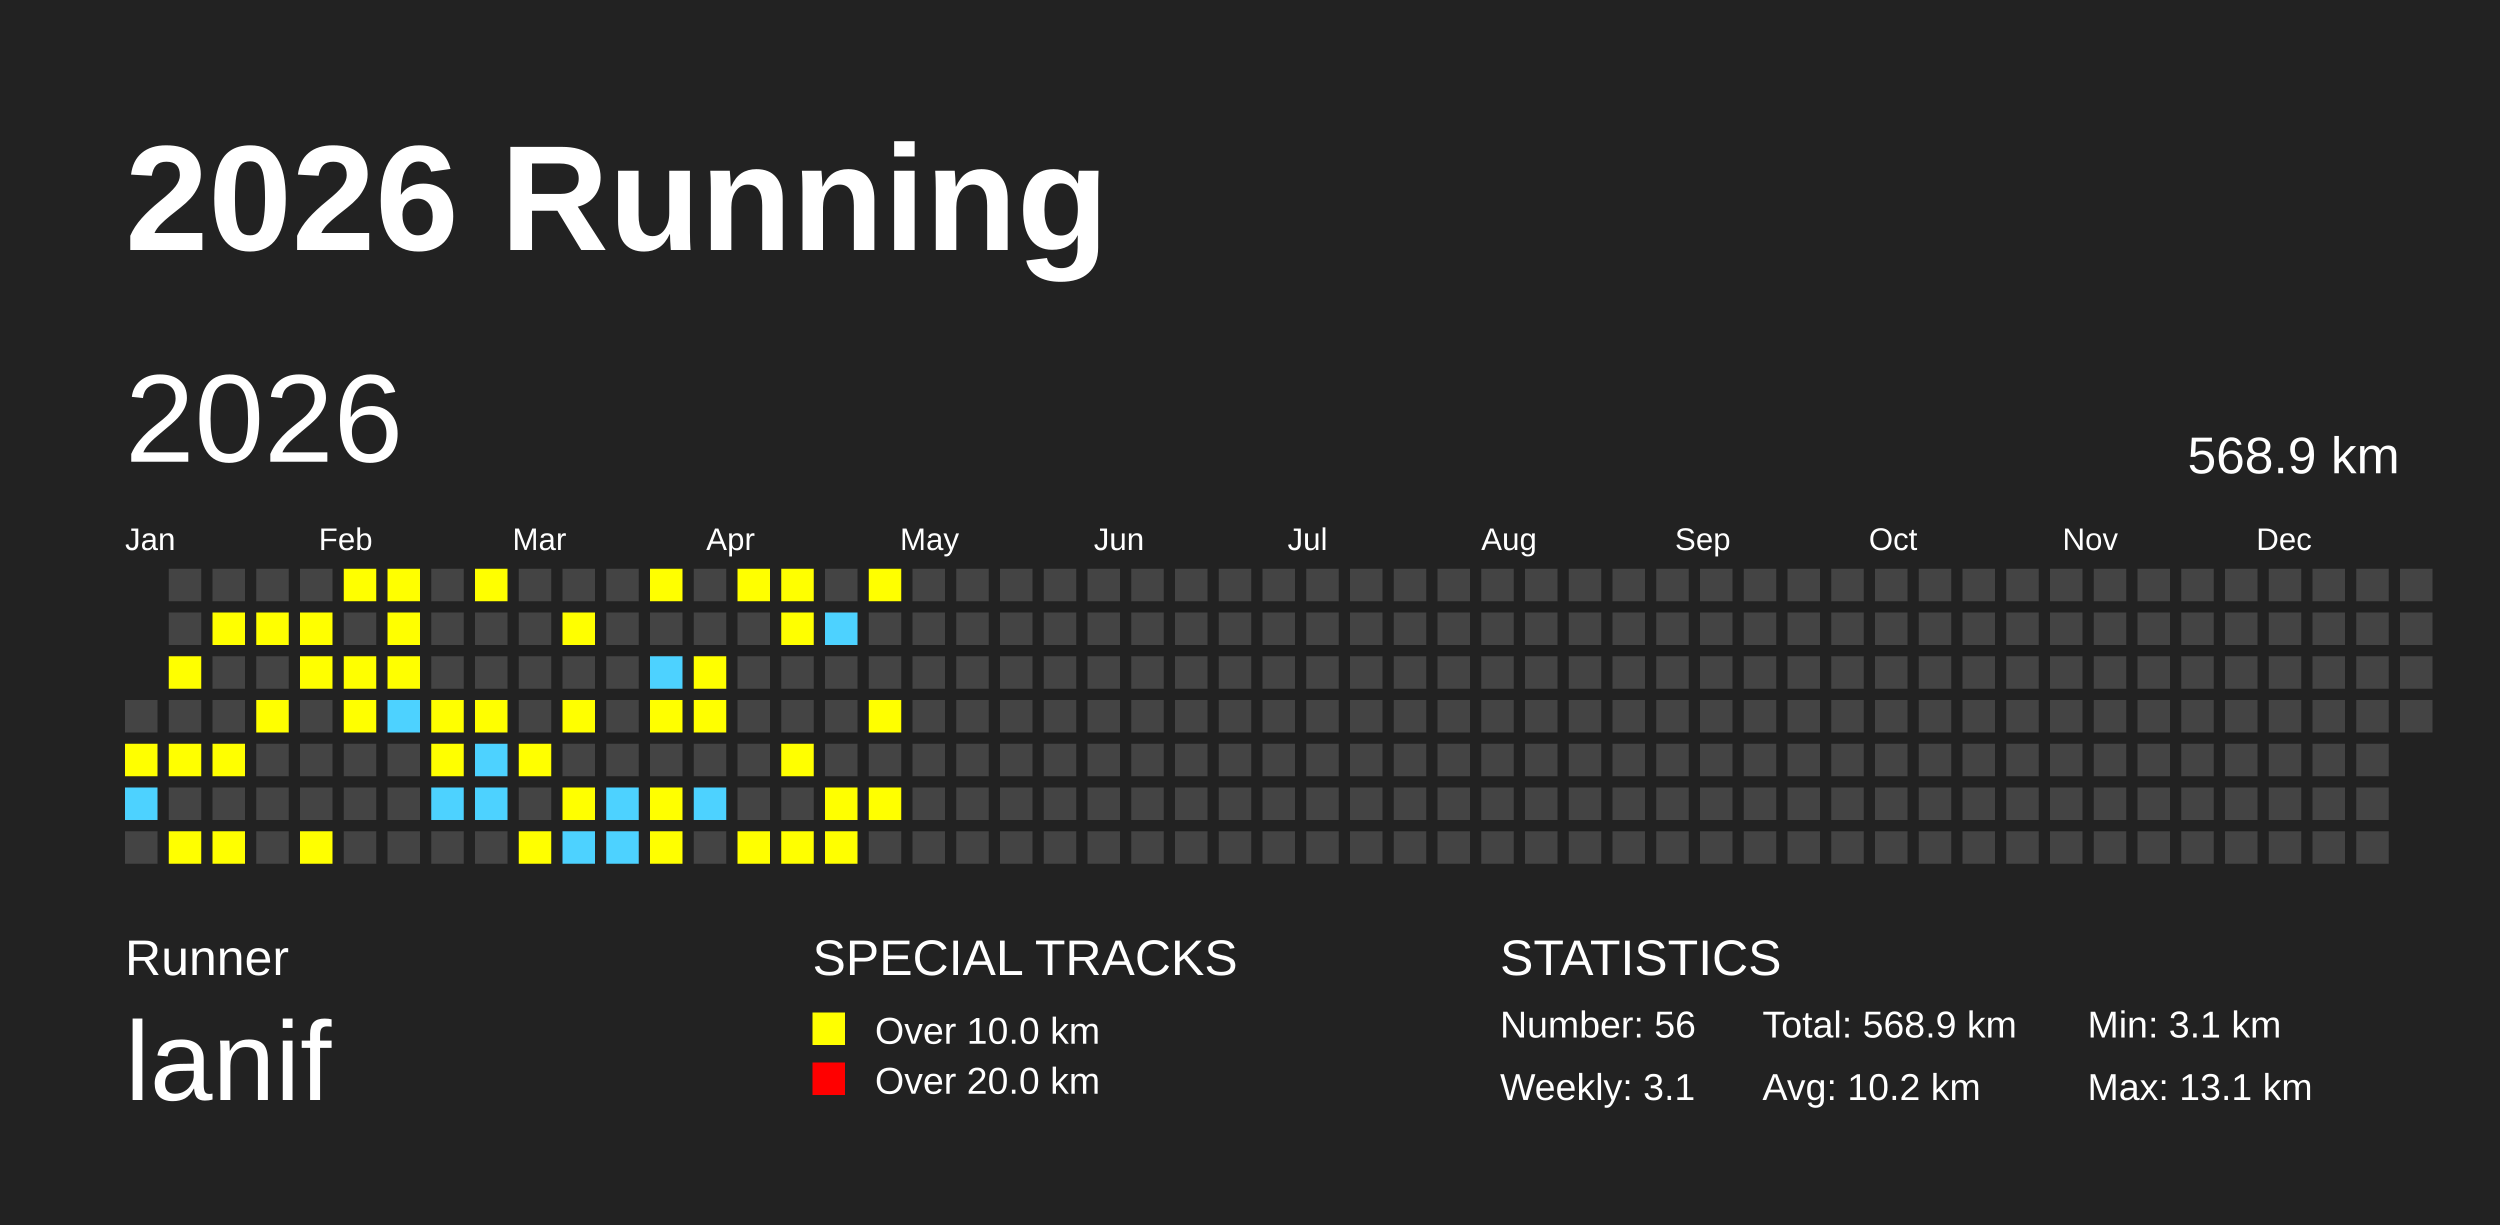
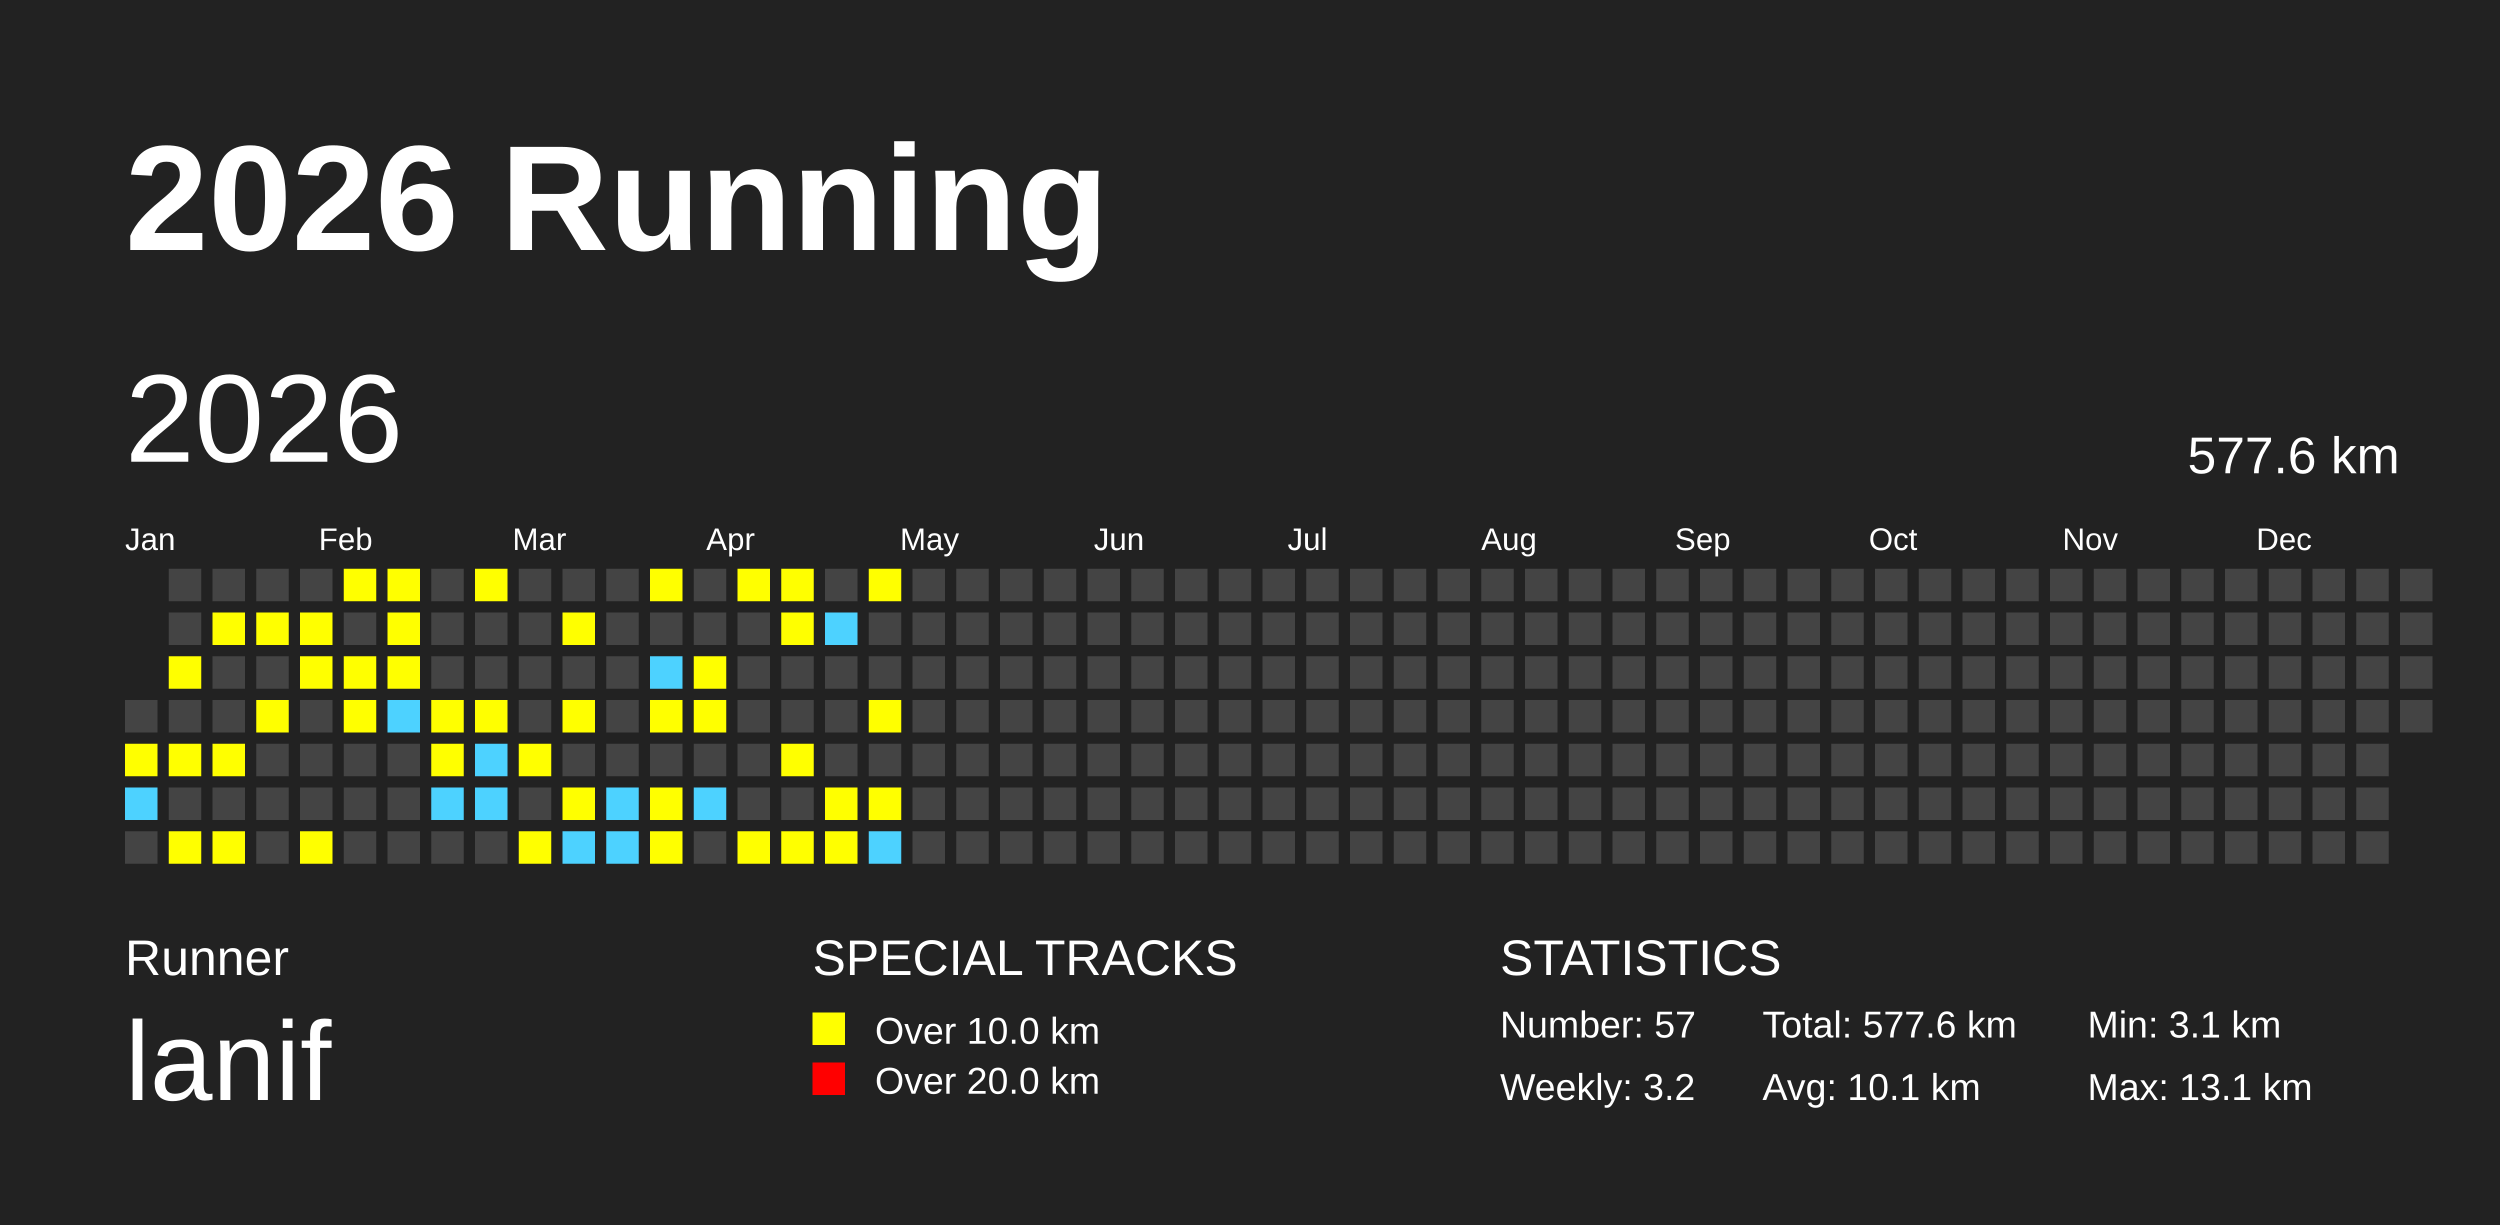
<svg xmlns="http://www.w3.org/2000/svg" baseProfile="full" height="98mm" version="1.1" viewBox="0,0,200,98" width="200mm">
  <defs />
  <rect fill="#222222" height="98" width="200" x="0" y="0" />
  <text fill="#FFFFFF" style="font-size:12px; font-family:Arial; font-weight:bold;" x="10" y="20">2026 Running</text>
  <text fill="#FFFFFF" style="font-size:4px; font-family:Arial" x="10" y="78">Runner</text>
  <text fill="#FFFFFF" style="font-size:9px; font-family:Arial" x="10" y="88">lanif</text>
  <text fill="#FFFFFF" style="font-size:4px; font-family:Arial" x="65" y="78">SPECIAL TRACKS</text>
  <rect fill="yellow" height="2.6" width="2.6" x="65" y="81" />
  <text fill="#FFFFFF" style="font-size:3px; font-family:Arial" x="70" y="83.5">Over 10.0 km</text>
  <rect fill="red" height="2.6" width="2.6" x="65" y="85" />
  <text fill="#FFFFFF" style="font-size:3px; font-family:Arial" x="70" y="87.5">Over 20.0 km</text>
  <text fill="#FFFFFF" style="font-size:4px; font-family:Arial" x="120" y="78">STATISTICS</text>
-   <text fill="#FFFFFF" style="font-size:3px; font-family:Arial" x="120" y="83">Number: 56</text>
-   <text fill="#FFFFFF" style="font-size:3px; font-family:Arial" x="120" y="88">Weekly: 3.1</text>
-   <text fill="#FFFFFF" style="font-size:3px; font-family:Arial" x="141" y="83">Total: 568.9 km</text>
-   <text fill="#FFFFFF" style="font-size:3px; font-family:Arial" x="141" y="88">Avg: 10.2 km</text>
+   <text fill="#FFFFFF" style="font-size:3px; font-family:Arial" x="120" y="83">Number: 57</text>
+   <text fill="#FFFFFF" style="font-size:3px; font-family:Arial" x="120" y="88">Weekly: 3.2</text>
+   <text fill="#FFFFFF" style="font-size:3px; font-family:Arial" x="141" y="83">Total: 577.6 km</text>
+   <text fill="#FFFFFF" style="font-size:3px; font-family:Arial" x="141" y="88">Avg: 10.1 km</text>
  <text fill="#FFFFFF" style="font-size:3px; font-family:Arial" x="167" y="83">Min: 3.1 km</text>
  <text fill="#FFFFFF" style="font-size:3px; font-family:Arial" x="167" y="88">Max: 13.1 km</text>
  <text dominant-baseline="hanging" fill="#FFFFFF" style="font-size:10.0px; font-family:Arial;" x="10" y="30">2026</text>
-   <text dominant-baseline="hanging" fill="#FFFFFF" style="font-size:4.125px; font-family:Arial;" x="175" y="35">568.9 km</text>
+   <text dominant-baseline="hanging" fill="#FFFFFF" style="font-size:4.125px; font-family:Arial;" x="175" y="35">577.6 km</text>
  <text fill="#FFFFFF" style="font-size:2.5px; font-family:Arial" x="10.0" y="44">Jan</text>
  <text fill="#FFFFFF" style="font-size:2.5px; font-family:Arial" x="25.5" y="44">Feb</text>
  <text fill="#FFFFFF" style="font-size:2.5px; font-family:Arial" x="41.0" y="44">Mar</text>
  <text fill="#FFFFFF" style="font-size:2.5px; font-family:Arial" x="56.5" y="44">Apr</text>
  <text fill="#FFFFFF" style="font-size:2.5px; font-family:Arial" x="72.0" y="44">May</text>
  <text fill="#FFFFFF" style="font-size:2.5px; font-family:Arial" x="87.5" y="44">Jun</text>
  <text fill="#FFFFFF" style="font-size:2.5px; font-family:Arial" x="103.0" y="44">Jul</text>
  <text fill="#FFFFFF" style="font-size:2.5px; font-family:Arial" x="118.5" y="44">Aug</text>
  <text fill="#FFFFFF" style="font-size:2.5px; font-family:Arial" x="134.0" y="44">Sep</text>
  <text fill="#FFFFFF" style="font-size:2.5px; font-family:Arial" x="149.5" y="44">Oct</text>
  <text fill="#FFFFFF" style="font-size:2.5px; font-family:Arial" x="165.0" y="44">Nov</text>
  <text fill="#FFFFFF" style="font-size:2.5px; font-family:Arial" x="180.5" y="44">Dec</text>
  <rect fill="#444444" height="2.6" width="2.6" x="10.0" y="56.0" />
  <rect fill="yellow" height="2.6" width="2.6" x="10.0" y="59.5" />
  <rect fill="#4DD2FF" height="2.6" width="2.6" x="10.0" y="63.0" />
  <rect fill="#444444" height="2.6" width="2.6" x="10.0" y="66.5" />
  <rect fill="#444444" height="2.6" width="2.6" x="13.5" y="45.5" />
  <rect fill="#444444" height="2.6" width="2.6" x="13.5" y="49.0" />
  <rect fill="yellow" height="2.6" width="2.6" x="13.5" y="52.5" />
  <rect fill="#444444" height="2.6" width="2.6" x="13.5" y="56.0" />
  <rect fill="yellow" height="2.6" width="2.6" x="13.5" y="59.5" />
  <rect fill="#444444" height="2.6" width="2.6" x="13.5" y="63.0" />
  <rect fill="yellow" height="2.6" width="2.6" x="13.5" y="66.5" />
  <rect fill="#444444" height="2.6" width="2.6" x="17.0" y="45.5" />
  <rect fill="yellow" height="2.6" width="2.6" x="17.0" y="49.0" />
  <rect fill="#444444" height="2.6" width="2.6" x="17.0" y="52.5" />
  <rect fill="#444444" height="2.6" width="2.6" x="17.0" y="56.0" />
  <rect fill="yellow" height="2.6" width="2.6" x="17.0" y="59.5" />
  <rect fill="#444444" height="2.6" width="2.6" x="17.0" y="63.0" />
  <rect fill="yellow" height="2.6" width="2.6" x="17.0" y="66.5" />
  <rect fill="#444444" height="2.6" width="2.6" x="20.5" y="45.5" />
  <rect fill="yellow" height="2.6" width="2.6" x="20.5" y="49.0" />
  <rect fill="#444444" height="2.6" width="2.6" x="20.5" y="52.5" />
  <rect fill="yellow" height="2.6" width="2.6" x="20.5" y="56.0" />
  <rect fill="#444444" height="2.6" width="2.6" x="20.5" y="59.5" />
  <rect fill="#444444" height="2.6" width="2.6" x="20.5" y="63.0" />
  <rect fill="#444444" height="2.6" width="2.6" x="20.5" y="66.5" />
  <rect fill="#444444" height="2.6" width="2.6" x="24.0" y="45.5" />
  <rect fill="yellow" height="2.6" width="2.6" x="24.0" y="49.0" />
  <rect fill="yellow" height="2.6" width="2.6" x="24.0" y="52.5" />
  <rect fill="#444444" height="2.6" width="2.6" x="24.0" y="56.0" />
  <rect fill="#444444" height="2.6" width="2.6" x="24.0" y="59.5" />
  <rect fill="#444444" height="2.6" width="2.6" x="24.0" y="63.0" />
  <rect fill="yellow" height="2.6" width="2.6" x="24.0" y="66.5" />
  <rect fill="yellow" height="2.6" width="2.6" x="27.5" y="45.5" />
  <rect fill="#444444" height="2.6" width="2.6" x="27.5" y="49.0" />
  <rect fill="yellow" height="2.6" width="2.6" x="27.5" y="52.5" />
  <rect fill="yellow" height="2.6" width="2.6" x="27.5" y="56.0" />
  <rect fill="#444444" height="2.6" width="2.6" x="27.5" y="59.5" />
  <rect fill="#444444" height="2.6" width="2.6" x="27.5" y="63.0" />
  <rect fill="#444444" height="2.6" width="2.6" x="27.5" y="66.5" />
  <rect fill="yellow" height="2.6" width="2.6" x="31.0" y="45.5" />
  <rect fill="yellow" height="2.6" width="2.6" x="31.0" y="49.0" />
  <rect fill="yellow" height="2.6" width="2.6" x="31.0" y="52.5" />
  <rect fill="#4DD2FF" height="2.6" width="2.6" x="31.0" y="56.0" />
  <rect fill="#444444" height="2.6" width="2.6" x="31.0" y="59.5" />
  <rect fill="#444444" height="2.6" width="2.6" x="31.0" y="63.0" />
  <rect fill="#444444" height="2.6" width="2.6" x="31.0" y="66.5" />
  <rect fill="#444444" height="2.6" width="2.6" x="34.5" y="45.5" />
  <rect fill="#444444" height="2.6" width="2.6" x="34.5" y="49.0" />
  <rect fill="#444444" height="2.6" width="2.6" x="34.5" y="52.5" />
  <rect fill="yellow" height="2.6" width="2.6" x="34.5" y="56.0" />
  <rect fill="yellow" height="2.6" width="2.6" x="34.5" y="59.5" />
  <rect fill="#4DD2FF" height="2.6" width="2.6" x="34.5" y="63.0" />
  <rect fill="#444444" height="2.6" width="2.6" x="34.5" y="66.5" />
  <rect fill="yellow" height="2.6" width="2.6" x="38.0" y="45.5" />
  <rect fill="#444444" height="2.6" width="2.6" x="38.0" y="49.0" />
  <rect fill="#444444" height="2.6" width="2.6" x="38.0" y="52.5" />
  <rect fill="yellow" height="2.6" width="2.6" x="38.0" y="56.0" />
  <rect fill="#4DD2FF" height="2.6" width="2.6" x="38.0" y="59.5" />
  <rect fill="#4DD2FF" height="2.6" width="2.6" x="38.0" y="63.0" />
  <rect fill="#444444" height="2.6" width="2.6" x="38.0" y="66.5" />
  <rect fill="#444444" height="2.6" width="2.6" x="41.5" y="45.5" />
  <rect fill="#444444" height="2.6" width="2.6" x="41.5" y="49.0" />
  <rect fill="#444444" height="2.6" width="2.6" x="41.5" y="52.5" />
  <rect fill="#444444" height="2.6" width="2.6" x="41.5" y="56.0" />
  <rect fill="yellow" height="2.6" width="2.6" x="41.5" y="59.5" />
  <rect fill="#444444" height="2.6" width="2.6" x="41.5" y="63.0" />
  <rect fill="yellow" height="2.6" width="2.6" x="41.5" y="66.5" />
  <rect fill="#444444" height="2.6" width="2.6" x="45.0" y="45.5" />
  <rect fill="yellow" height="2.6" width="2.6" x="45.0" y="49.0" />
  <rect fill="#444444" height="2.6" width="2.6" x="45.0" y="52.5" />
  <rect fill="yellow" height="2.6" width="2.6" x="45.0" y="56.0" />
  <rect fill="#444444" height="2.6" width="2.6" x="45.0" y="59.5" />
  <rect fill="yellow" height="2.6" width="2.6" x="45.0" y="63.0" />
  <rect fill="#4DD2FF" height="2.6" width="2.6" x="45.0" y="66.5" />
  <rect fill="#444444" height="2.6" width="2.6" x="48.5" y="45.5" />
  <rect fill="#444444" height="2.6" width="2.6" x="48.5" y="49.0" />
  <rect fill="#444444" height="2.6" width="2.6" x="48.5" y="52.5" />
  <rect fill="#444444" height="2.6" width="2.6" x="48.5" y="56.0" />
  <rect fill="#444444" height="2.6" width="2.6" x="48.5" y="59.5" />
  <rect fill="#4DD2FF" height="2.6" width="2.6" x="48.5" y="63.0" />
  <rect fill="#4DD2FF" height="2.6" width="2.6" x="48.5" y="66.5" />
  <rect fill="yellow" height="2.6" width="2.6" x="52.0" y="45.5" />
  <rect fill="#444444" height="2.6" width="2.6" x="52.0" y="49.0" />
  <rect fill="#4DD2FF" height="2.6" width="2.6" x="52.0" y="52.5" />
  <rect fill="yellow" height="2.6" width="2.6" x="52.0" y="56.0" />
  <rect fill="#444444" height="2.6" width="2.6" x="52.0" y="59.5" />
  <rect fill="yellow" height="2.6" width="2.6" x="52.0" y="63.0" />
  <rect fill="yellow" height="2.6" width="2.6" x="52.0" y="66.5" />
  <rect fill="#444444" height="2.6" width="2.6" x="55.5" y="45.5" />
  <rect fill="#444444" height="2.6" width="2.6" x="55.5" y="49.0" />
  <rect fill="yellow" height="2.6" width="2.6" x="55.5" y="52.5" />
  <rect fill="yellow" height="2.6" width="2.6" x="55.5" y="56.0" />
  <rect fill="#444444" height="2.6" width="2.6" x="55.5" y="59.5" />
  <rect fill="#4DD2FF" height="2.6" width="2.6" x="55.5" y="63.0" />
  <rect fill="#444444" height="2.6" width="2.6" x="55.5" y="66.5" />
  <rect fill="yellow" height="2.6" width="2.6" x="59.0" y="45.5" />
  <rect fill="#444444" height="2.6" width="2.6" x="59.0" y="49.0" />
  <rect fill="#444444" height="2.6" width="2.6" x="59.0" y="52.5" />
  <rect fill="#444444" height="2.6" width="2.6" x="59.0" y="56.0" />
  <rect fill="#444444" height="2.6" width="2.6" x="59.0" y="59.5" />
  <rect fill="#444444" height="2.6" width="2.6" x="59.0" y="63.0" />
  <rect fill="yellow" height="2.6" width="2.6" x="59.0" y="66.5" />
  <rect fill="yellow" height="2.6" width="2.6" x="62.5" y="45.5" />
  <rect fill="yellow" height="2.6" width="2.6" x="62.5" y="49.0" />
  <rect fill="#444444" height="2.6" width="2.6" x="62.5" y="52.5" />
  <rect fill="#444444" height="2.6" width="2.6" x="62.5" y="56.0" />
  <rect fill="yellow" height="2.6" width="2.6" x="62.5" y="59.5" />
  <rect fill="#444444" height="2.6" width="2.6" x="62.5" y="63.0" />
  <rect fill="yellow" height="2.6" width="2.6" x="62.5" y="66.5" />
  <rect fill="#444444" height="2.6" width="2.6" x="66.0" y="45.5" />
  <rect fill="#4DD2FF" height="2.6" width="2.6" x="66.0" y="49.0" />
  <rect fill="#444444" height="2.6" width="2.6" x="66.0" y="52.5" />
  <rect fill="#444444" height="2.6" width="2.6" x="66.0" y="56.0" />
  <rect fill="#444444" height="2.6" width="2.6" x="66.0" y="59.5" />
  <rect fill="yellow" height="2.6" width="2.6" x="66.0" y="63.0" />
  <rect fill="yellow" height="2.6" width="2.6" x="66.0" y="66.5" />
  <rect fill="yellow" height="2.6" width="2.6" x="69.5" y="45.5" />
  <rect fill="#444444" height="2.6" width="2.6" x="69.5" y="49.0" />
  <rect fill="#444444" height="2.6" width="2.6" x="69.5" y="52.5" />
  <rect fill="yellow" height="2.6" width="2.6" x="69.5" y="56.0" />
  <rect fill="#444444" height="2.6" width="2.6" x="69.5" y="59.5" />
  <rect fill="yellow" height="2.6" width="2.6" x="69.5" y="63.0" />
-   <rect fill="#444444" height="2.6" width="2.6" x="69.5" y="66.5" />
+   <rect fill="#4DD2FF" height="2.6" width="2.6" x="69.5" y="66.5" />
  <rect fill="#444444" height="2.6" width="2.6" x="73.0" y="45.5" />
  <rect fill="#444444" height="2.6" width="2.6" x="73.0" y="49.0" />
  <rect fill="#444444" height="2.6" width="2.6" x="73.0" y="52.5" />
  <rect fill="#444444" height="2.6" width="2.6" x="73.0" y="56.0" />
  <rect fill="#444444" height="2.6" width="2.6" x="73.0" y="59.5" />
  <rect fill="#444444" height="2.6" width="2.6" x="73.0" y="63.0" />
  <rect fill="#444444" height="2.6" width="2.6" x="73.0" y="66.5" />
  <rect fill="#444444" height="2.6" width="2.6" x="76.5" y="45.5" />
  <rect fill="#444444" height="2.6" width="2.6" x="76.5" y="49.0" />
  <rect fill="#444444" height="2.6" width="2.6" x="76.5" y="52.5" />
  <rect fill="#444444" height="2.6" width="2.6" x="76.5" y="56.0" />
  <rect fill="#444444" height="2.6" width="2.6" x="76.5" y="59.5" />
  <rect fill="#444444" height="2.6" width="2.6" x="76.5" y="63.0" />
  <rect fill="#444444" height="2.6" width="2.6" x="76.5" y="66.5" />
  <rect fill="#444444" height="2.6" width="2.6" x="80.0" y="45.5" />
  <rect fill="#444444" height="2.6" width="2.6" x="80.0" y="49.0" />
  <rect fill="#444444" height="2.6" width="2.6" x="80.0" y="52.5" />
  <rect fill="#444444" height="2.6" width="2.6" x="80.0" y="56.0" />
  <rect fill="#444444" height="2.6" width="2.6" x="80.0" y="59.5" />
  <rect fill="#444444" height="2.6" width="2.6" x="80.0" y="63.0" />
  <rect fill="#444444" height="2.6" width="2.6" x="80.0" y="66.5" />
  <rect fill="#444444" height="2.6" width="2.6" x="83.5" y="45.5" />
  <rect fill="#444444" height="2.6" width="2.6" x="83.5" y="49.0" />
  <rect fill="#444444" height="2.6" width="2.6" x="83.5" y="52.5" />
  <rect fill="#444444" height="2.6" width="2.6" x="83.5" y="56.0" />
  <rect fill="#444444" height="2.6" width="2.6" x="83.5" y="59.5" />
  <rect fill="#444444" height="2.6" width="2.6" x="83.5" y="63.0" />
  <rect fill="#444444" height="2.6" width="2.6" x="83.5" y="66.5" />
  <rect fill="#444444" height="2.6" width="2.6" x="87.0" y="45.5" />
  <rect fill="#444444" height="2.6" width="2.6" x="87.0" y="49.0" />
  <rect fill="#444444" height="2.6" width="2.6" x="87.0" y="52.5" />
  <rect fill="#444444" height="2.6" width="2.6" x="87.0" y="56.0" />
  <rect fill="#444444" height="2.6" width="2.6" x="87.0" y="59.5" />
  <rect fill="#444444" height="2.6" width="2.6" x="87.0" y="63.0" />
  <rect fill="#444444" height="2.6" width="2.6" x="87.0" y="66.5" />
  <rect fill="#444444" height="2.6" width="2.6" x="90.5" y="45.5" />
  <rect fill="#444444" height="2.6" width="2.6" x="90.5" y="49.0" />
  <rect fill="#444444" height="2.6" width="2.6" x="90.5" y="52.5" />
  <rect fill="#444444" height="2.6" width="2.6" x="90.5" y="56.0" />
  <rect fill="#444444" height="2.6" width="2.6" x="90.5" y="59.5" />
  <rect fill="#444444" height="2.6" width="2.6" x="90.5" y="63.0" />
  <rect fill="#444444" height="2.6" width="2.6" x="90.5" y="66.5" />
  <rect fill="#444444" height="2.6" width="2.6" x="94.0" y="45.5" />
  <rect fill="#444444" height="2.6" width="2.6" x="94.0" y="49.0" />
  <rect fill="#444444" height="2.6" width="2.6" x="94.0" y="52.5" />
  <rect fill="#444444" height="2.6" width="2.6" x="94.0" y="56.0" />
  <rect fill="#444444" height="2.6" width="2.6" x="94.0" y="59.5" />
  <rect fill="#444444" height="2.6" width="2.6" x="94.0" y="63.0" />
  <rect fill="#444444" height="2.6" width="2.6" x="94.0" y="66.5" />
  <rect fill="#444444" height="2.6" width="2.6" x="97.5" y="45.5" />
  <rect fill="#444444" height="2.6" width="2.6" x="97.5" y="49.0" />
  <rect fill="#444444" height="2.6" width="2.6" x="97.5" y="52.5" />
  <rect fill="#444444" height="2.6" width="2.6" x="97.5" y="56.0" />
  <rect fill="#444444" height="2.6" width="2.6" x="97.5" y="59.5" />
  <rect fill="#444444" height="2.6" width="2.6" x="97.5" y="63.0" />
  <rect fill="#444444" height="2.6" width="2.6" x="97.5" y="66.5" />
  <rect fill="#444444" height="2.6" width="2.6" x="101.0" y="45.5" />
  <rect fill="#444444" height="2.6" width="2.6" x="101.0" y="49.0" />
  <rect fill="#444444" height="2.6" width="2.6" x="101.0" y="52.5" />
  <rect fill="#444444" height="2.6" width="2.6" x="101.0" y="56.0" />
  <rect fill="#444444" height="2.6" width="2.6" x="101.0" y="59.5" />
  <rect fill="#444444" height="2.6" width="2.6" x="101.0" y="63.0" />
  <rect fill="#444444" height="2.6" width="2.6" x="101.0" y="66.5" />
  <rect fill="#444444" height="2.6" width="2.6" x="104.5" y="45.5" />
  <rect fill="#444444" height="2.6" width="2.6" x="104.5" y="49.0" />
  <rect fill="#444444" height="2.6" width="2.6" x="104.5" y="52.5" />
  <rect fill="#444444" height="2.6" width="2.6" x="104.5" y="56.0" />
  <rect fill="#444444" height="2.6" width="2.6" x="104.5" y="59.5" />
  <rect fill="#444444" height="2.6" width="2.6" x="104.5" y="63.0" />
  <rect fill="#444444" height="2.6" width="2.6" x="104.5" y="66.5" />
  <rect fill="#444444" height="2.6" width="2.6" x="108.0" y="45.5" />
  <rect fill="#444444" height="2.6" width="2.6" x="108.0" y="49.0" />
  <rect fill="#444444" height="2.6" width="2.6" x="108.0" y="52.5" />
  <rect fill="#444444" height="2.6" width="2.6" x="108.0" y="56.0" />
  <rect fill="#444444" height="2.6" width="2.6" x="108.0" y="59.5" />
  <rect fill="#444444" height="2.6" width="2.6" x="108.0" y="63.0" />
  <rect fill="#444444" height="2.6" width="2.6" x="108.0" y="66.5" />
  <rect fill="#444444" height="2.6" width="2.6" x="111.5" y="45.5" />
  <rect fill="#444444" height="2.6" width="2.6" x="111.5" y="49.0" />
  <rect fill="#444444" height="2.6" width="2.6" x="111.5" y="52.5" />
  <rect fill="#444444" height="2.6" width="2.6" x="111.5" y="56.0" />
  <rect fill="#444444" height="2.6" width="2.6" x="111.5" y="59.5" />
  <rect fill="#444444" height="2.6" width="2.6" x="111.5" y="63.0" />
  <rect fill="#444444" height="2.6" width="2.6" x="111.5" y="66.5" />
  <rect fill="#444444" height="2.6" width="2.6" x="115.0" y="45.5" />
  <rect fill="#444444" height="2.6" width="2.6" x="115.0" y="49.0" />
  <rect fill="#444444" height="2.6" width="2.6" x="115.0" y="52.5" />
  <rect fill="#444444" height="2.6" width="2.6" x="115.0" y="56.0" />
  <rect fill="#444444" height="2.6" width="2.6" x="115.0" y="59.5" />
  <rect fill="#444444" height="2.6" width="2.6" x="115.0" y="63.0" />
  <rect fill="#444444" height="2.6" width="2.6" x="115.0" y="66.5" />
  <rect fill="#444444" height="2.6" width="2.6" x="118.5" y="45.5" />
  <rect fill="#444444" height="2.6" width="2.6" x="118.5" y="49.0" />
  <rect fill="#444444" height="2.6" width="2.6" x="118.5" y="52.5" />
  <rect fill="#444444" height="2.6" width="2.6" x="118.5" y="56.0" />
  <rect fill="#444444" height="2.6" width="2.6" x="118.5" y="59.5" />
  <rect fill="#444444" height="2.6" width="2.6" x="118.5" y="63.0" />
  <rect fill="#444444" height="2.6" width="2.6" x="118.5" y="66.5" />
  <rect fill="#444444" height="2.6" width="2.6" x="122.0" y="45.5" />
  <rect fill="#444444" height="2.6" width="2.6" x="122.0" y="49.0" />
  <rect fill="#444444" height="2.6" width="2.6" x="122.0" y="52.5" />
  <rect fill="#444444" height="2.6" width="2.6" x="122.0" y="56.0" />
  <rect fill="#444444" height="2.6" width="2.6" x="122.0" y="59.5" />
  <rect fill="#444444" height="2.6" width="2.6" x="122.0" y="63.0" />
  <rect fill="#444444" height="2.6" width="2.6" x="122.0" y="66.5" />
  <rect fill="#444444" height="2.6" width="2.6" x="125.5" y="45.5" />
  <rect fill="#444444" height="2.6" width="2.6" x="125.5" y="49.0" />
  <rect fill="#444444" height="2.6" width="2.6" x="125.5" y="52.5" />
  <rect fill="#444444" height="2.6" width="2.6" x="125.5" y="56.0" />
  <rect fill="#444444" height="2.6" width="2.6" x="125.5" y="59.5" />
  <rect fill="#444444" height="2.6" width="2.6" x="125.5" y="63.0" />
  <rect fill="#444444" height="2.6" width="2.6" x="125.5" y="66.5" />
  <rect fill="#444444" height="2.6" width="2.6" x="129.0" y="45.5" />
  <rect fill="#444444" height="2.6" width="2.6" x="129.0" y="49.0" />
  <rect fill="#444444" height="2.6" width="2.6" x="129.0" y="52.5" />
  <rect fill="#444444" height="2.6" width="2.6" x="129.0" y="56.0" />
  <rect fill="#444444" height="2.6" width="2.6" x="129.0" y="59.5" />
  <rect fill="#444444" height="2.6" width="2.6" x="129.0" y="63.0" />
  <rect fill="#444444" height="2.6" width="2.6" x="129.0" y="66.5" />
  <rect fill="#444444" height="2.6" width="2.6" x="132.5" y="45.5" />
  <rect fill="#444444" height="2.6" width="2.6" x="132.5" y="49.0" />
  <rect fill="#444444" height="2.6" width="2.6" x="132.5" y="52.5" />
  <rect fill="#444444" height="2.6" width="2.6" x="132.5" y="56.0" />
  <rect fill="#444444" height="2.6" width="2.6" x="132.5" y="59.5" />
  <rect fill="#444444" height="2.6" width="2.6" x="132.5" y="63.0" />
  <rect fill="#444444" height="2.6" width="2.6" x="132.5" y="66.5" />
  <rect fill="#444444" height="2.6" width="2.6" x="136.0" y="45.5" />
  <rect fill="#444444" height="2.6" width="2.6" x="136.0" y="49.0" />
  <rect fill="#444444" height="2.6" width="2.6" x="136.0" y="52.5" />
  <rect fill="#444444" height="2.6" width="2.6" x="136.0" y="56.0" />
  <rect fill="#444444" height="2.6" width="2.6" x="136.0" y="59.5" />
  <rect fill="#444444" height="2.6" width="2.6" x="136.0" y="63.0" />
  <rect fill="#444444" height="2.6" width="2.6" x="136.0" y="66.5" />
  <rect fill="#444444" height="2.6" width="2.6" x="139.5" y="45.5" />
  <rect fill="#444444" height="2.6" width="2.6" x="139.5" y="49.0" />
  <rect fill="#444444" height="2.6" width="2.6" x="139.5" y="52.5" />
  <rect fill="#444444" height="2.6" width="2.6" x="139.5" y="56.0" />
  <rect fill="#444444" height="2.6" width="2.6" x="139.5" y="59.5" />
  <rect fill="#444444" height="2.6" width="2.6" x="139.5" y="63.0" />
  <rect fill="#444444" height="2.6" width="2.6" x="139.5" y="66.5" />
  <rect fill="#444444" height="2.6" width="2.6" x="143.0" y="45.5" />
  <rect fill="#444444" height="2.6" width="2.6" x="143.0" y="49.0" />
  <rect fill="#444444" height="2.6" width="2.6" x="143.0" y="52.5" />
  <rect fill="#444444" height="2.6" width="2.6" x="143.0" y="56.0" />
  <rect fill="#444444" height="2.6" width="2.6" x="143.0" y="59.5" />
  <rect fill="#444444" height="2.6" width="2.6" x="143.0" y="63.0" />
  <rect fill="#444444" height="2.6" width="2.6" x="143.0" y="66.5" />
  <rect fill="#444444" height="2.6" width="2.6" x="146.5" y="45.5" />
  <rect fill="#444444" height="2.6" width="2.6" x="146.5" y="49.0" />
  <rect fill="#444444" height="2.6" width="2.6" x="146.5" y="52.5" />
  <rect fill="#444444" height="2.6" width="2.6" x="146.5" y="56.0" />
  <rect fill="#444444" height="2.6" width="2.6" x="146.5" y="59.5" />
  <rect fill="#444444" height="2.6" width="2.6" x="146.5" y="63.0" />
  <rect fill="#444444" height="2.6" width="2.6" x="146.5" y="66.5" />
  <rect fill="#444444" height="2.6" width="2.6" x="150.0" y="45.5" />
  <rect fill="#444444" height="2.6" width="2.6" x="150.0" y="49.0" />
  <rect fill="#444444" height="2.6" width="2.6" x="150.0" y="52.5" />
  <rect fill="#444444" height="2.6" width="2.6" x="150.0" y="56.0" />
  <rect fill="#444444" height="2.6" width="2.6" x="150.0" y="59.5" />
  <rect fill="#444444" height="2.6" width="2.6" x="150.0" y="63.0" />
  <rect fill="#444444" height="2.6" width="2.6" x="150.0" y="66.5" />
  <rect fill="#444444" height="2.6" width="2.6" x="153.5" y="45.5" />
  <rect fill="#444444" height="2.6" width="2.6" x="153.5" y="49.0" />
  <rect fill="#444444" height="2.6" width="2.6" x="153.5" y="52.5" />
  <rect fill="#444444" height="2.6" width="2.6" x="153.5" y="56.0" />
  <rect fill="#444444" height="2.6" width="2.6" x="153.5" y="59.5" />
  <rect fill="#444444" height="2.6" width="2.6" x="153.5" y="63.0" />
  <rect fill="#444444" height="2.6" width="2.6" x="153.5" y="66.5" />
  <rect fill="#444444" height="2.6" width="2.6" x="157.0" y="45.5" />
  <rect fill="#444444" height="2.6" width="2.6" x="157.0" y="49.0" />
  <rect fill="#444444" height="2.6" width="2.6" x="157.0" y="52.5" />
  <rect fill="#444444" height="2.6" width="2.6" x="157.0" y="56.0" />
  <rect fill="#444444" height="2.6" width="2.6" x="157.0" y="59.5" />
  <rect fill="#444444" height="2.6" width="2.6" x="157.0" y="63.0" />
  <rect fill="#444444" height="2.6" width="2.6" x="157.0" y="66.5" />
  <rect fill="#444444" height="2.6" width="2.6" x="160.5" y="45.5" />
  <rect fill="#444444" height="2.6" width="2.6" x="160.5" y="49.0" />
  <rect fill="#444444" height="2.6" width="2.6" x="160.5" y="52.5" />
  <rect fill="#444444" height="2.6" width="2.6" x="160.5" y="56.0" />
  <rect fill="#444444" height="2.6" width="2.6" x="160.5" y="59.5" />
  <rect fill="#444444" height="2.6" width="2.6" x="160.5" y="63.0" />
  <rect fill="#444444" height="2.6" width="2.6" x="160.5" y="66.5" />
  <rect fill="#444444" height="2.6" width="2.6" x="164.0" y="45.5" />
  <rect fill="#444444" height="2.6" width="2.6" x="164.0" y="49.0" />
  <rect fill="#444444" height="2.6" width="2.6" x="164.0" y="52.5" />
  <rect fill="#444444" height="2.6" width="2.6" x="164.0" y="56.0" />
  <rect fill="#444444" height="2.6" width="2.6" x="164.0" y="59.5" />
  <rect fill="#444444" height="2.6" width="2.6" x="164.0" y="63.0" />
  <rect fill="#444444" height="2.6" width="2.6" x="164.0" y="66.5" />
  <rect fill="#444444" height="2.6" width="2.6" x="167.5" y="45.5" />
  <rect fill="#444444" height="2.6" width="2.6" x="167.5" y="49.0" />
  <rect fill="#444444" height="2.6" width="2.6" x="167.5" y="52.5" />
  <rect fill="#444444" height="2.6" width="2.6" x="167.5" y="56.0" />
  <rect fill="#444444" height="2.6" width="2.6" x="167.5" y="59.5" />
  <rect fill="#444444" height="2.6" width="2.6" x="167.5" y="63.0" />
  <rect fill="#444444" height="2.6" width="2.6" x="167.5" y="66.5" />
  <rect fill="#444444" height="2.6" width="2.6" x="171.0" y="45.5" />
  <rect fill="#444444" height="2.6" width="2.6" x="171.0" y="49.0" />
  <rect fill="#444444" height="2.6" width="2.6" x="171.0" y="52.5" />
  <rect fill="#444444" height="2.6" width="2.6" x="171.0" y="56.0" />
  <rect fill="#444444" height="2.6" width="2.6" x="171.0" y="59.5" />
  <rect fill="#444444" height="2.6" width="2.6" x="171.0" y="63.0" />
  <rect fill="#444444" height="2.6" width="2.6" x="171.0" y="66.5" />
  <rect fill="#444444" height="2.6" width="2.6" x="174.5" y="45.5" />
  <rect fill="#444444" height="2.6" width="2.6" x="174.5" y="49.0" />
  <rect fill="#444444" height="2.6" width="2.6" x="174.5" y="52.5" />
  <rect fill="#444444" height="2.6" width="2.6" x="174.5" y="56.0" />
  <rect fill="#444444" height="2.6" width="2.6" x="174.5" y="59.5" />
  <rect fill="#444444" height="2.6" width="2.6" x="174.5" y="63.0" />
  <rect fill="#444444" height="2.6" width="2.6" x="174.5" y="66.5" />
  <rect fill="#444444" height="2.6" width="2.6" x="178.0" y="45.5" />
  <rect fill="#444444" height="2.6" width="2.6" x="178.0" y="49.0" />
  <rect fill="#444444" height="2.6" width="2.6" x="178.0" y="52.5" />
  <rect fill="#444444" height="2.6" width="2.6" x="178.0" y="56.0" />
  <rect fill="#444444" height="2.6" width="2.6" x="178.0" y="59.5" />
  <rect fill="#444444" height="2.6" width="2.6" x="178.0" y="63.0" />
  <rect fill="#444444" height="2.6" width="2.6" x="178.0" y="66.5" />
  <rect fill="#444444" height="2.6" width="2.6" x="181.5" y="45.5" />
  <rect fill="#444444" height="2.6" width="2.6" x="181.5" y="49.0" />
  <rect fill="#444444" height="2.6" width="2.6" x="181.5" y="52.5" />
  <rect fill="#444444" height="2.6" width="2.6" x="181.5" y="56.0" />
  <rect fill="#444444" height="2.6" width="2.6" x="181.5" y="59.5" />
  <rect fill="#444444" height="2.6" width="2.6" x="181.5" y="63.0" />
  <rect fill="#444444" height="2.6" width="2.6" x="181.5" y="66.5" />
  <rect fill="#444444" height="2.6" width="2.6" x="185.0" y="45.5" />
  <rect fill="#444444" height="2.6" width="2.6" x="185.0" y="49.0" />
  <rect fill="#444444" height="2.6" width="2.6" x="185.0" y="52.5" />
  <rect fill="#444444" height="2.6" width="2.6" x="185.0" y="56.0" />
  <rect fill="#444444" height="2.6" width="2.6" x="185.0" y="59.5" />
  <rect fill="#444444" height="2.6" width="2.6" x="185.0" y="63.0" />
  <rect fill="#444444" height="2.6" width="2.6" x="185.0" y="66.5" />
  <rect fill="#444444" height="2.6" width="2.6" x="188.5" y="45.5" />
  <rect fill="#444444" height="2.6" width="2.6" x="188.5" y="49.0" />
  <rect fill="#444444" height="2.6" width="2.6" x="188.5" y="52.5" />
  <rect fill="#444444" height="2.6" width="2.6" x="188.5" y="56.0" />
  <rect fill="#444444" height="2.6" width="2.6" x="188.5" y="59.5" />
  <rect fill="#444444" height="2.6" width="2.6" x="188.5" y="63.0" />
  <rect fill="#444444" height="2.6" width="2.6" x="188.5" y="66.5" />
  <rect fill="#444444" height="2.6" width="2.6" x="192.0" y="45.5" />
  <rect fill="#444444" height="2.6" width="2.6" x="192.0" y="49.0" />
  <rect fill="#444444" height="2.6" width="2.6" x="192.0" y="52.5" />
  <rect fill="#444444" height="2.6" width="2.6" x="192.0" y="56.0" />
</svg>
